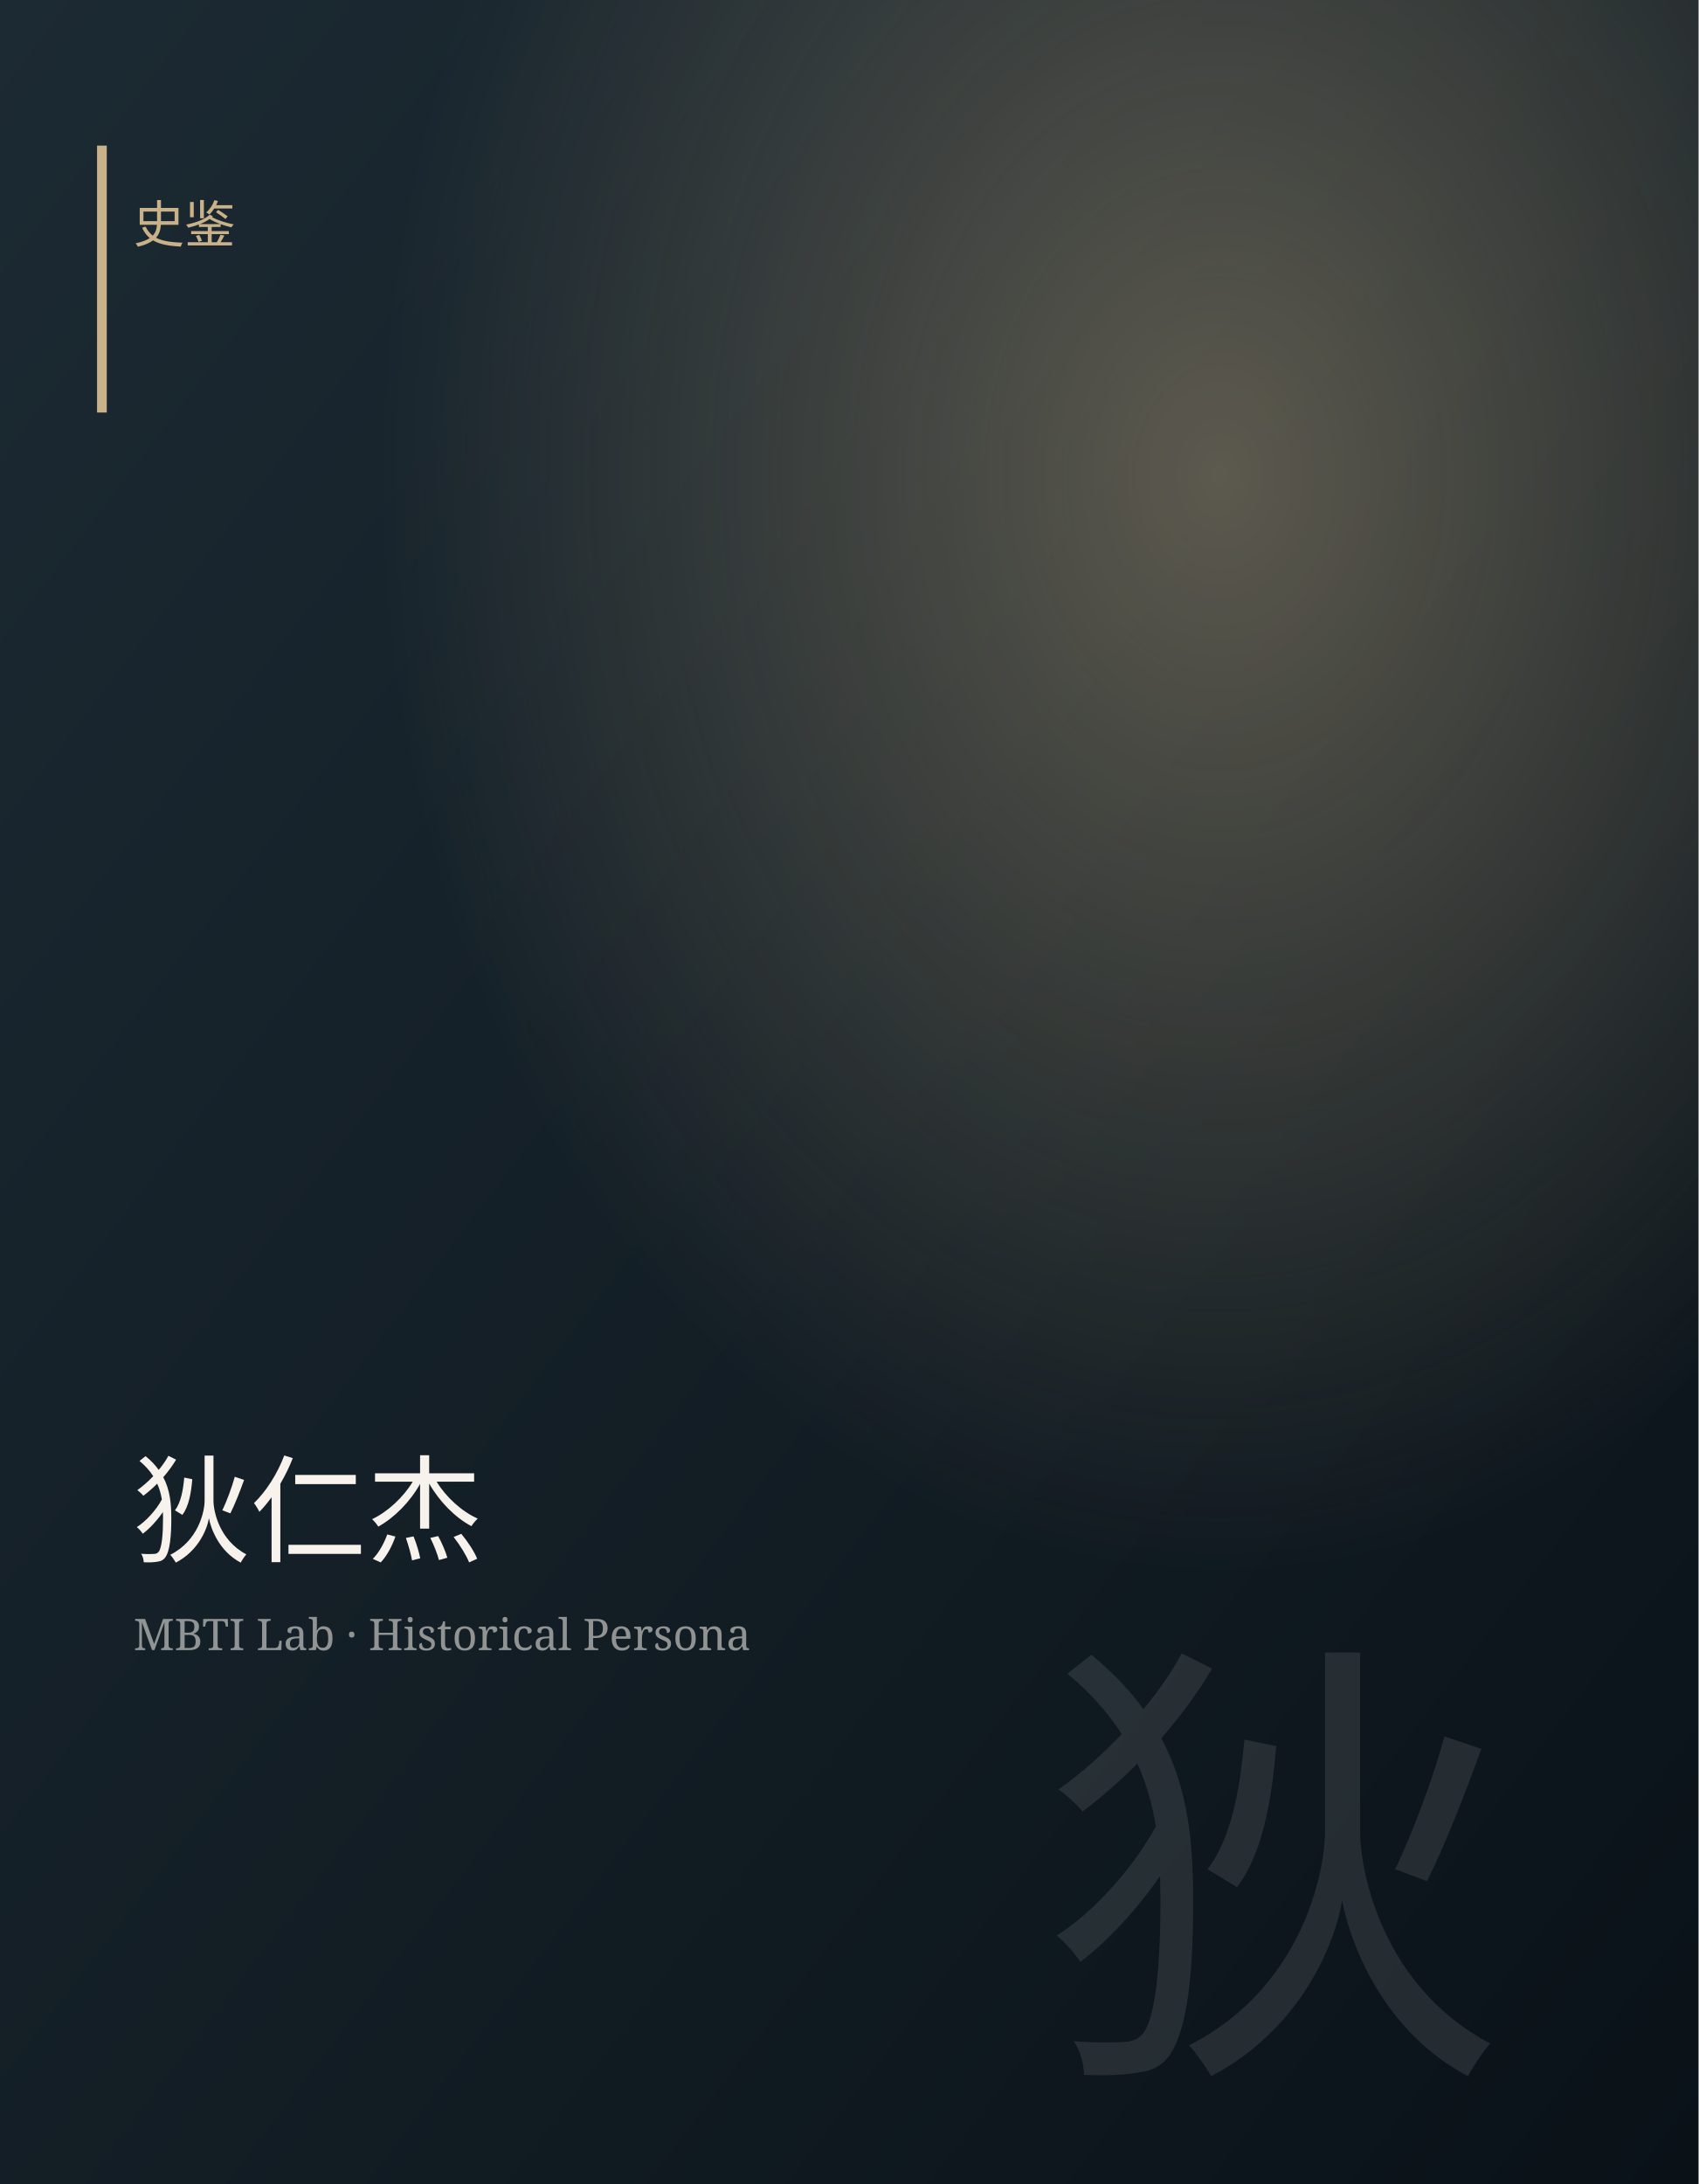
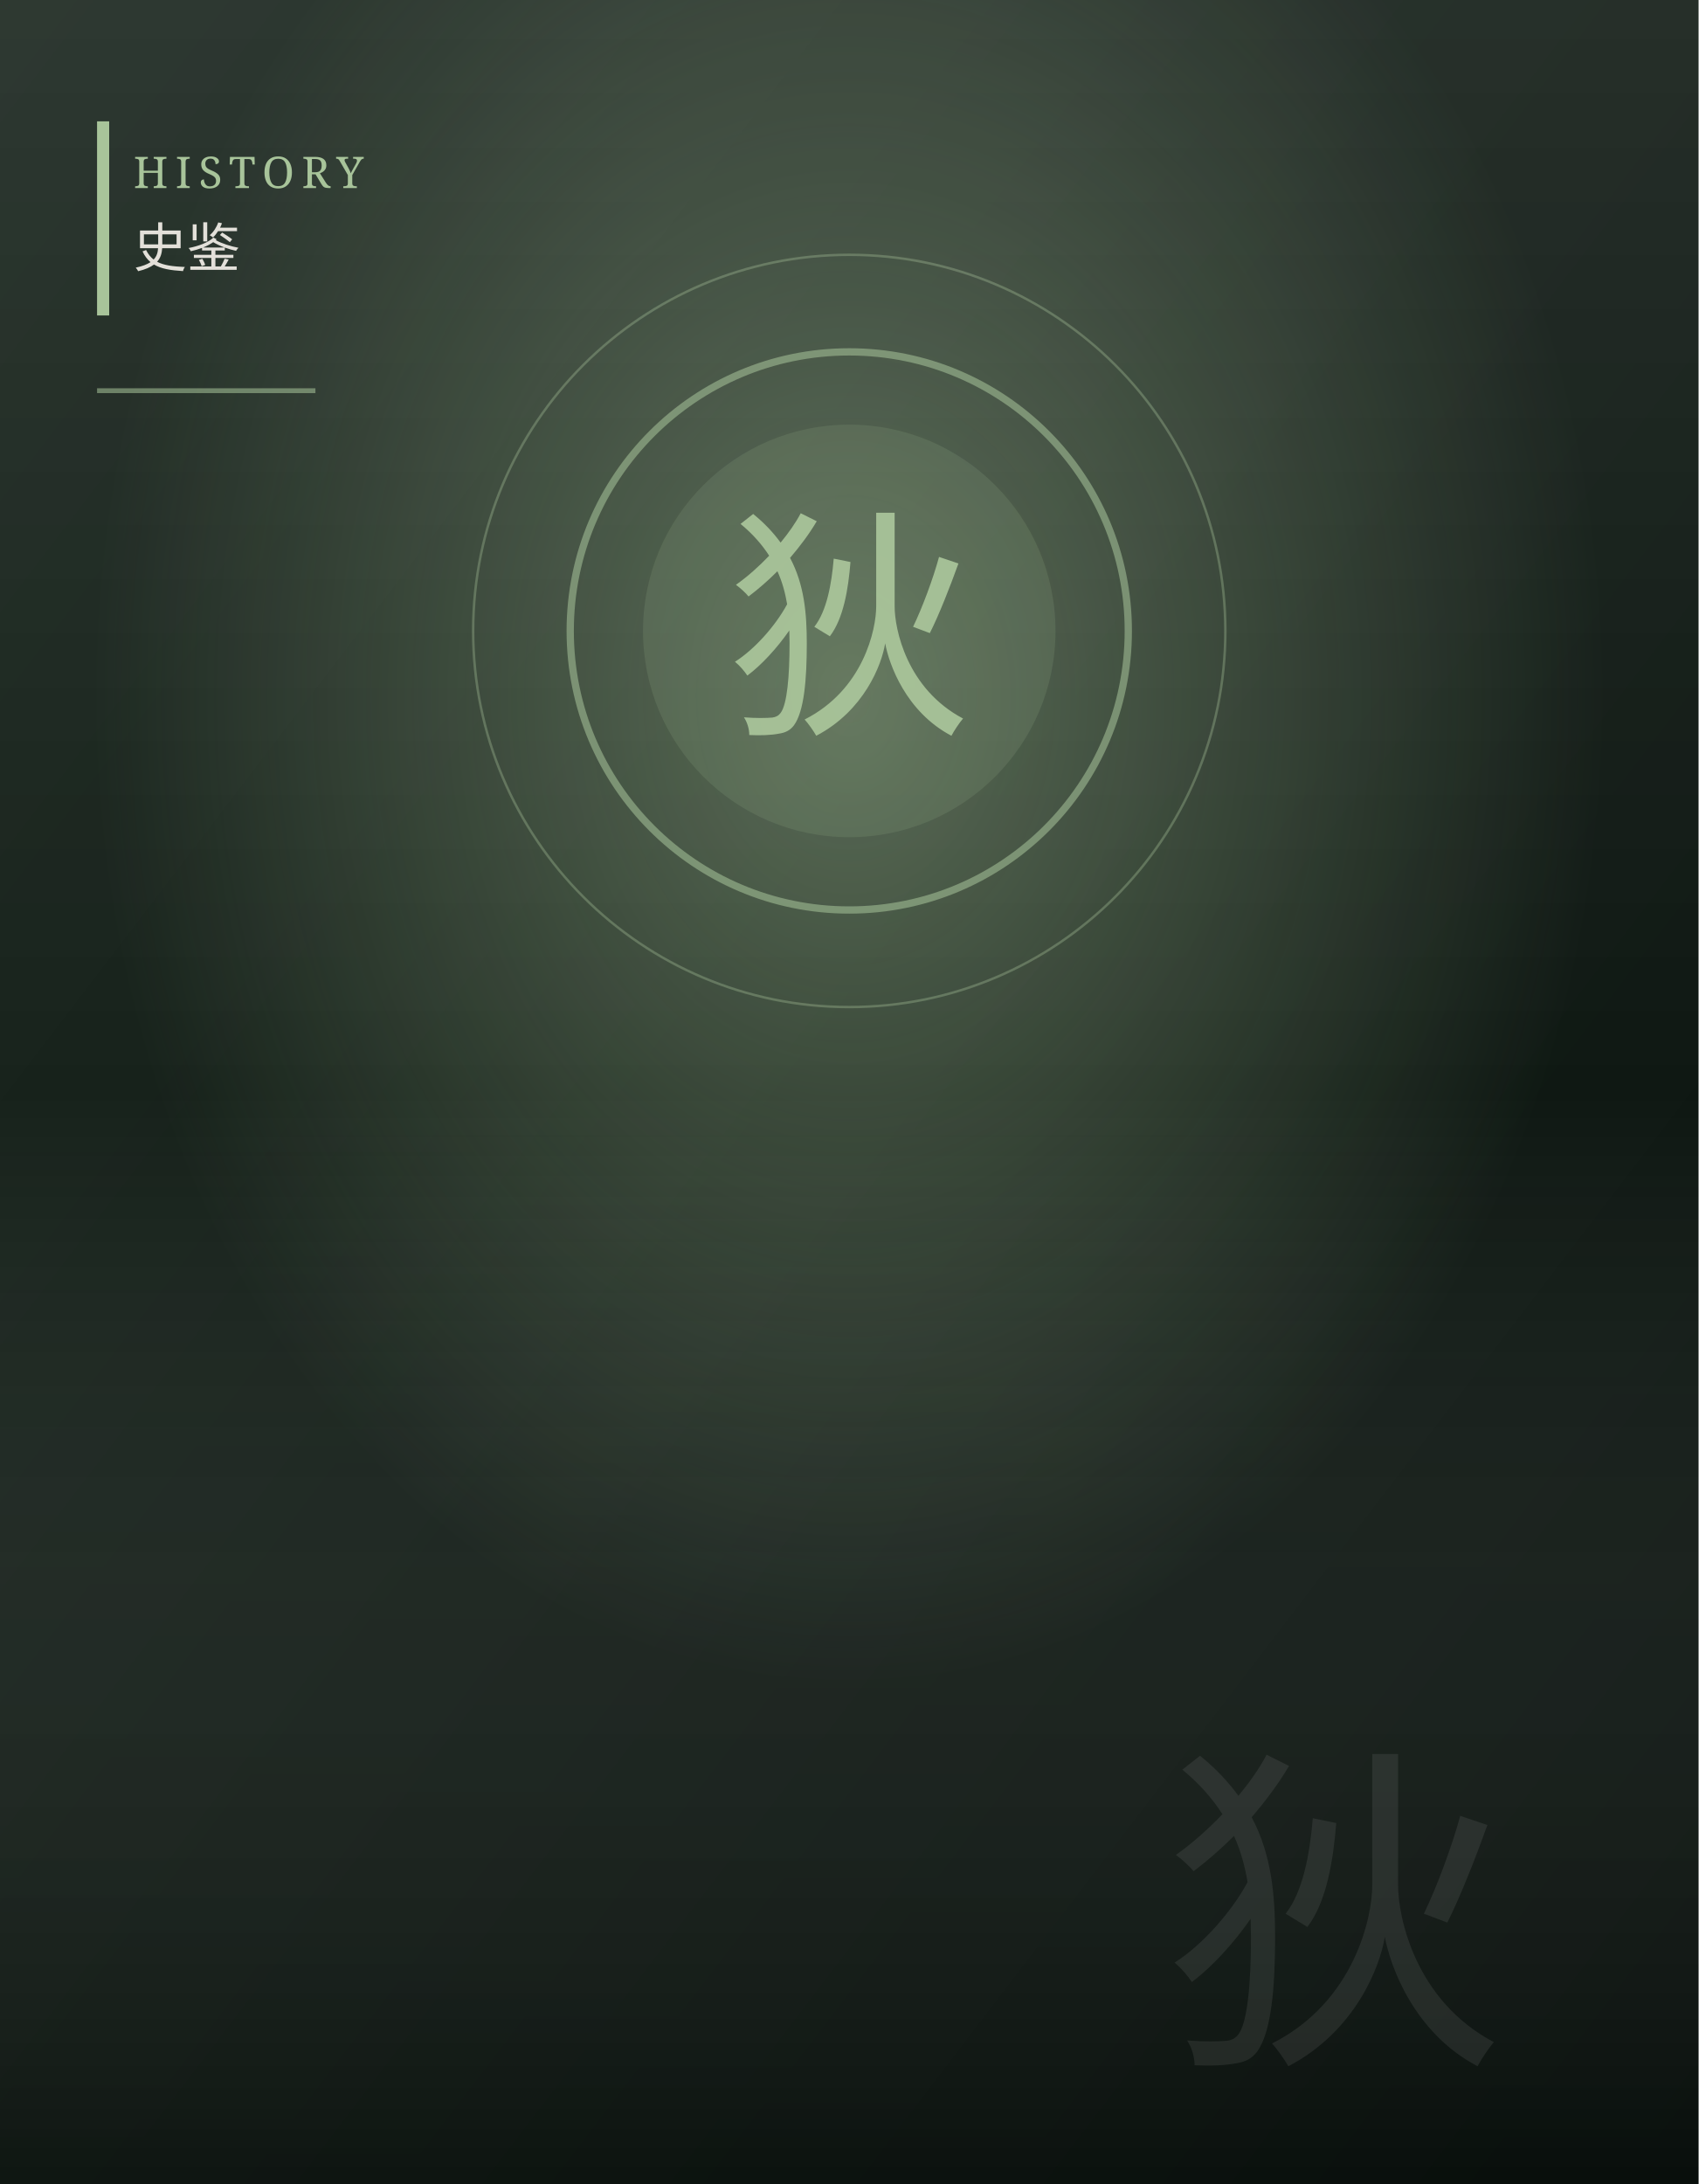
<svg xmlns="http://www.w3.org/2000/svg" width="1400" height="1800" viewBox="0 0 1400 1800">
  <defs>
    <linearGradient id="g" x1="0" y1="0" x2="1" y2="1">
-       <stop offset="0%" stop-color="#1c2a33" />
-       <stop offset="100%" stop-color="#0a1218" />
+       <stop offset="0%" stop-color="#1c2820" />
+       <stop offset="100%" stop-color="#0a120e" />
    </linearGradient>
-     <radialGradient id="r" cx="72%" cy="22%" r="50%">
-       <stop offset="0%" stop-color="#c9b28a" stop-opacity="0.4" />
-       <stop offset="100%" stop-color="#c9b28a" stop-opacity="0" />
+     <radialGradient id="r" cx="50%" cy="32%" r="45%">
+       <stop offset="0%" stop-color="#a8c49a" stop-opacity="0.45" />
+       <stop offset="100%" stop-color="#a8c49a" stop-opacity="0" />
    </radialGradient>
+     <linearGradient id="sheen" x1="0" y1="0" x2="0" y2="1">
+       <stop offset="0%" stop-color="#ffffff" stop-opacity="0.08" />
+       <stop offset="50%" stop-color="#ffffff" stop-opacity="0" />
+       <stop offset="100%" stop-color="#000000" stop-opacity="0.25" />
+     </linearGradient>
  </defs>
  <rect width="1400" height="1800" fill="url(#g)" />
  <rect width="1400" height="1800" fill="url(#r)" />
-   <rect x="80" y="120" width="8" height="220" fill="#c9b28a" />
-   <text x="110" y="200" fill="#c9b28a" font-family="Noto Serif SC, Georgia, serif" font-size="42">史鉴</text>
-   <text x="110" y="1280" fill="#f7f3ec" font-family="Noto Serif SC, Georgia, serif" font-size="96">狄仁杰</text>
-   <text x="110" y="1360" fill="#f7f3ec" fill-opacity="0.55" font-family="Georgia, serif" font-size="36">MBTI Lab · Historical Persona</text>
-   <text x="1050" y="1680" fill="#ffffff" fill-opacity="0.1" font-family="Noto Serif SC, Georgia, serif" font-size="380" text-anchor="middle">狄</text>
+   <rect width="1400" height="1800" fill="url(#sheen)" />
+   <circle cx="700" cy="520" r="310" fill="none" stroke="#a8c49a" stroke-width="2" opacity="0.35" />
+   <circle cx="700" cy="520" r="230" fill="none" stroke="#a8c49a" stroke-width="6" opacity="0.55" />
+   <circle cx="700" cy="520" r="170" fill="#a8c49a" fill-opacity="0.14" />
+   <text x="700" y="590" text-anchor="middle" fill="#a8c49a" fill-opacity="0.95" font-family="Georgia, 'Times New Roman', serif" font-size="200">狄</text>
+   <rect x="80" y="100" width="10" height="160" fill="#a8c49a" />
+   <text x="110" y="155" fill="#a8c49a" font-family="Georgia, serif" font-size="36" letter-spacing="6">HISTORY</text>
+   <text x="110" y="220" fill="#f7f3ec" fill-opacity="0.9" font-family="'Microsoft YaHei', 'PingFang SC', 'Noto Sans SC', sans-serif" font-size="44">史鉴</text>
+   <rect x="80" y="320" width="180" height="4" fill="#a8c49a" opacity="0.55" />
+   <text x="1100" y="1680" fill="#ffffff" fill-opacity="0.08" font-family="Georgia, serif" font-size="280" text-anchor="middle">狄</text>
</svg>
